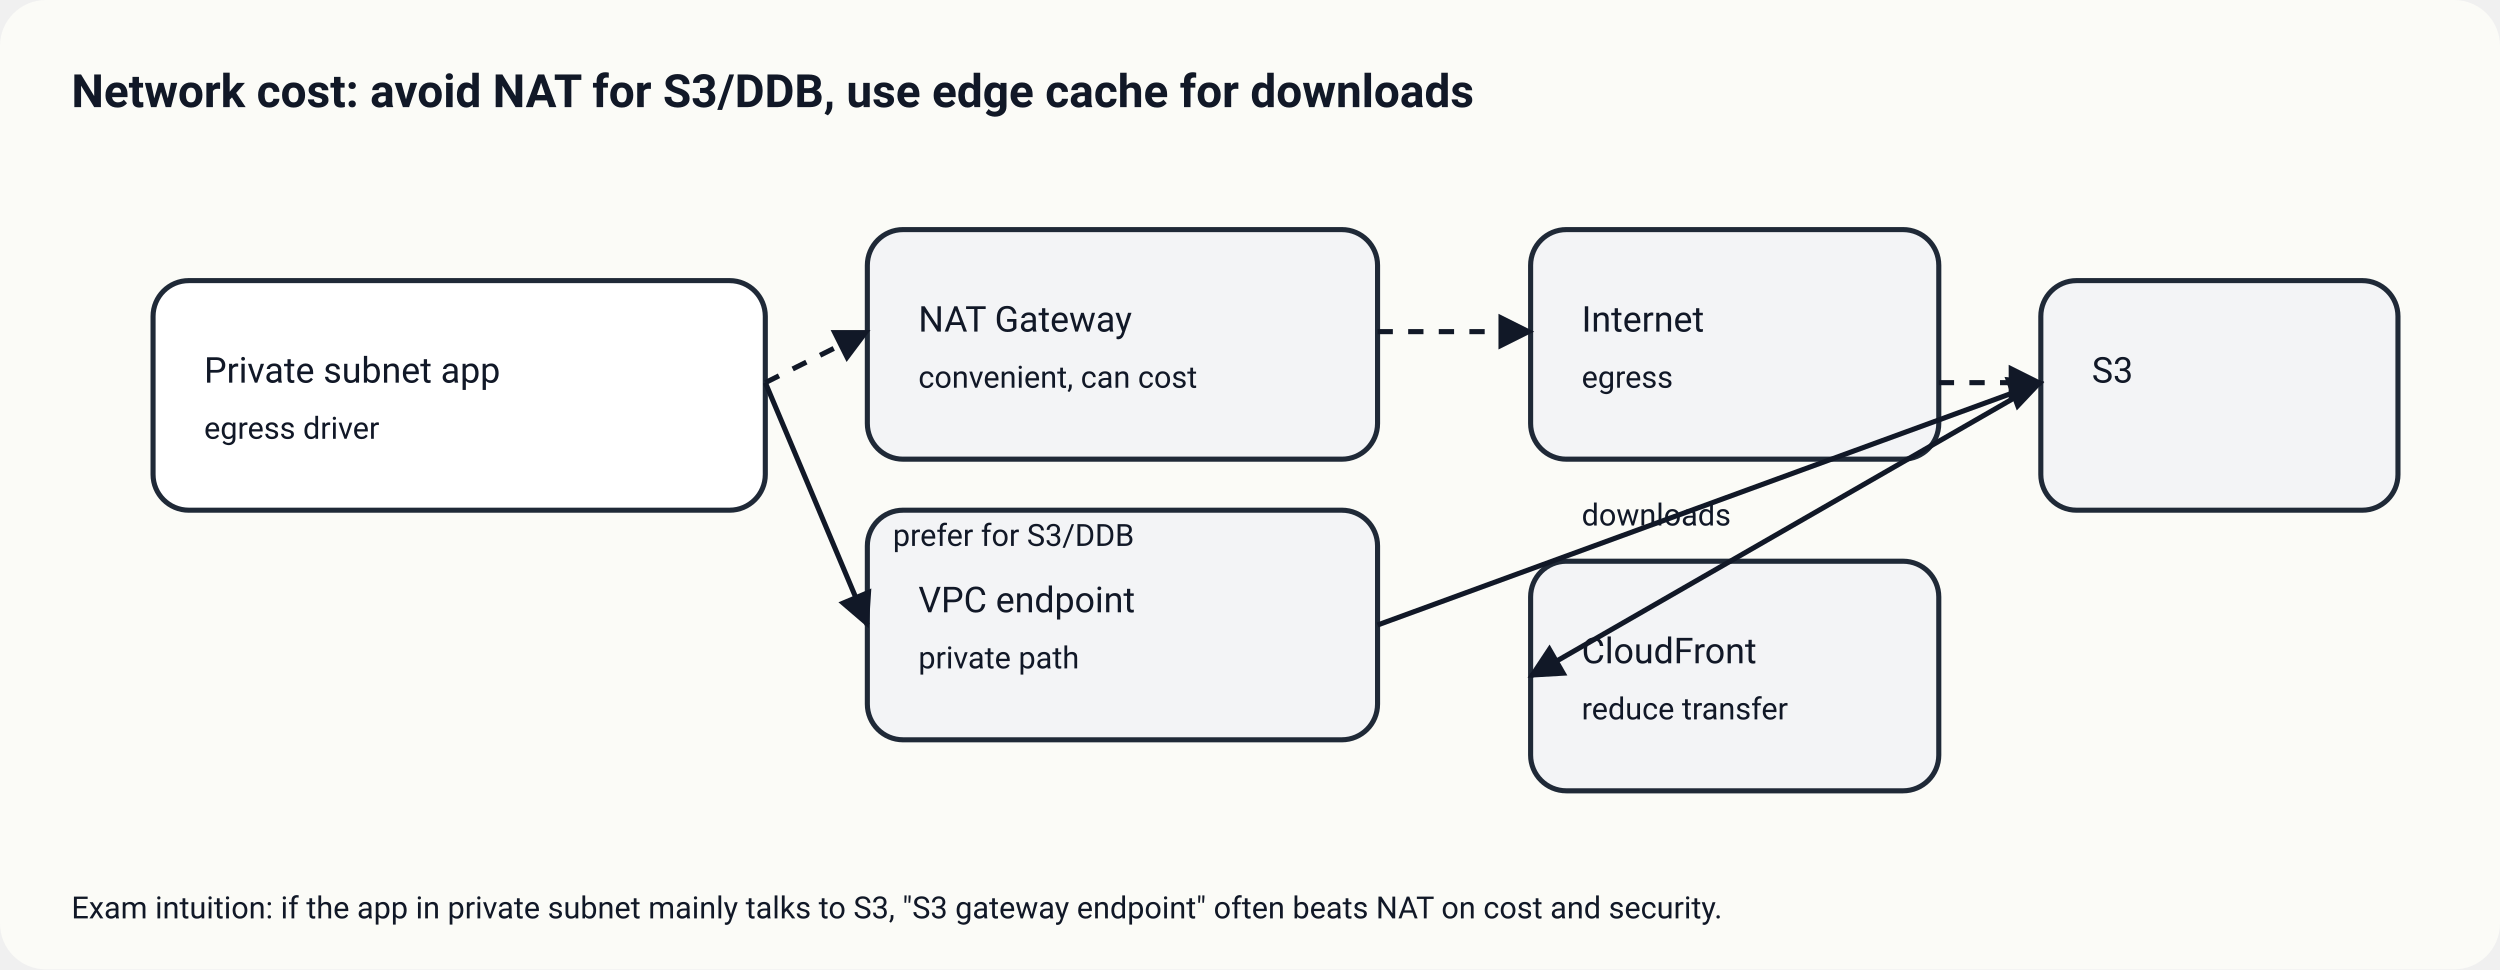
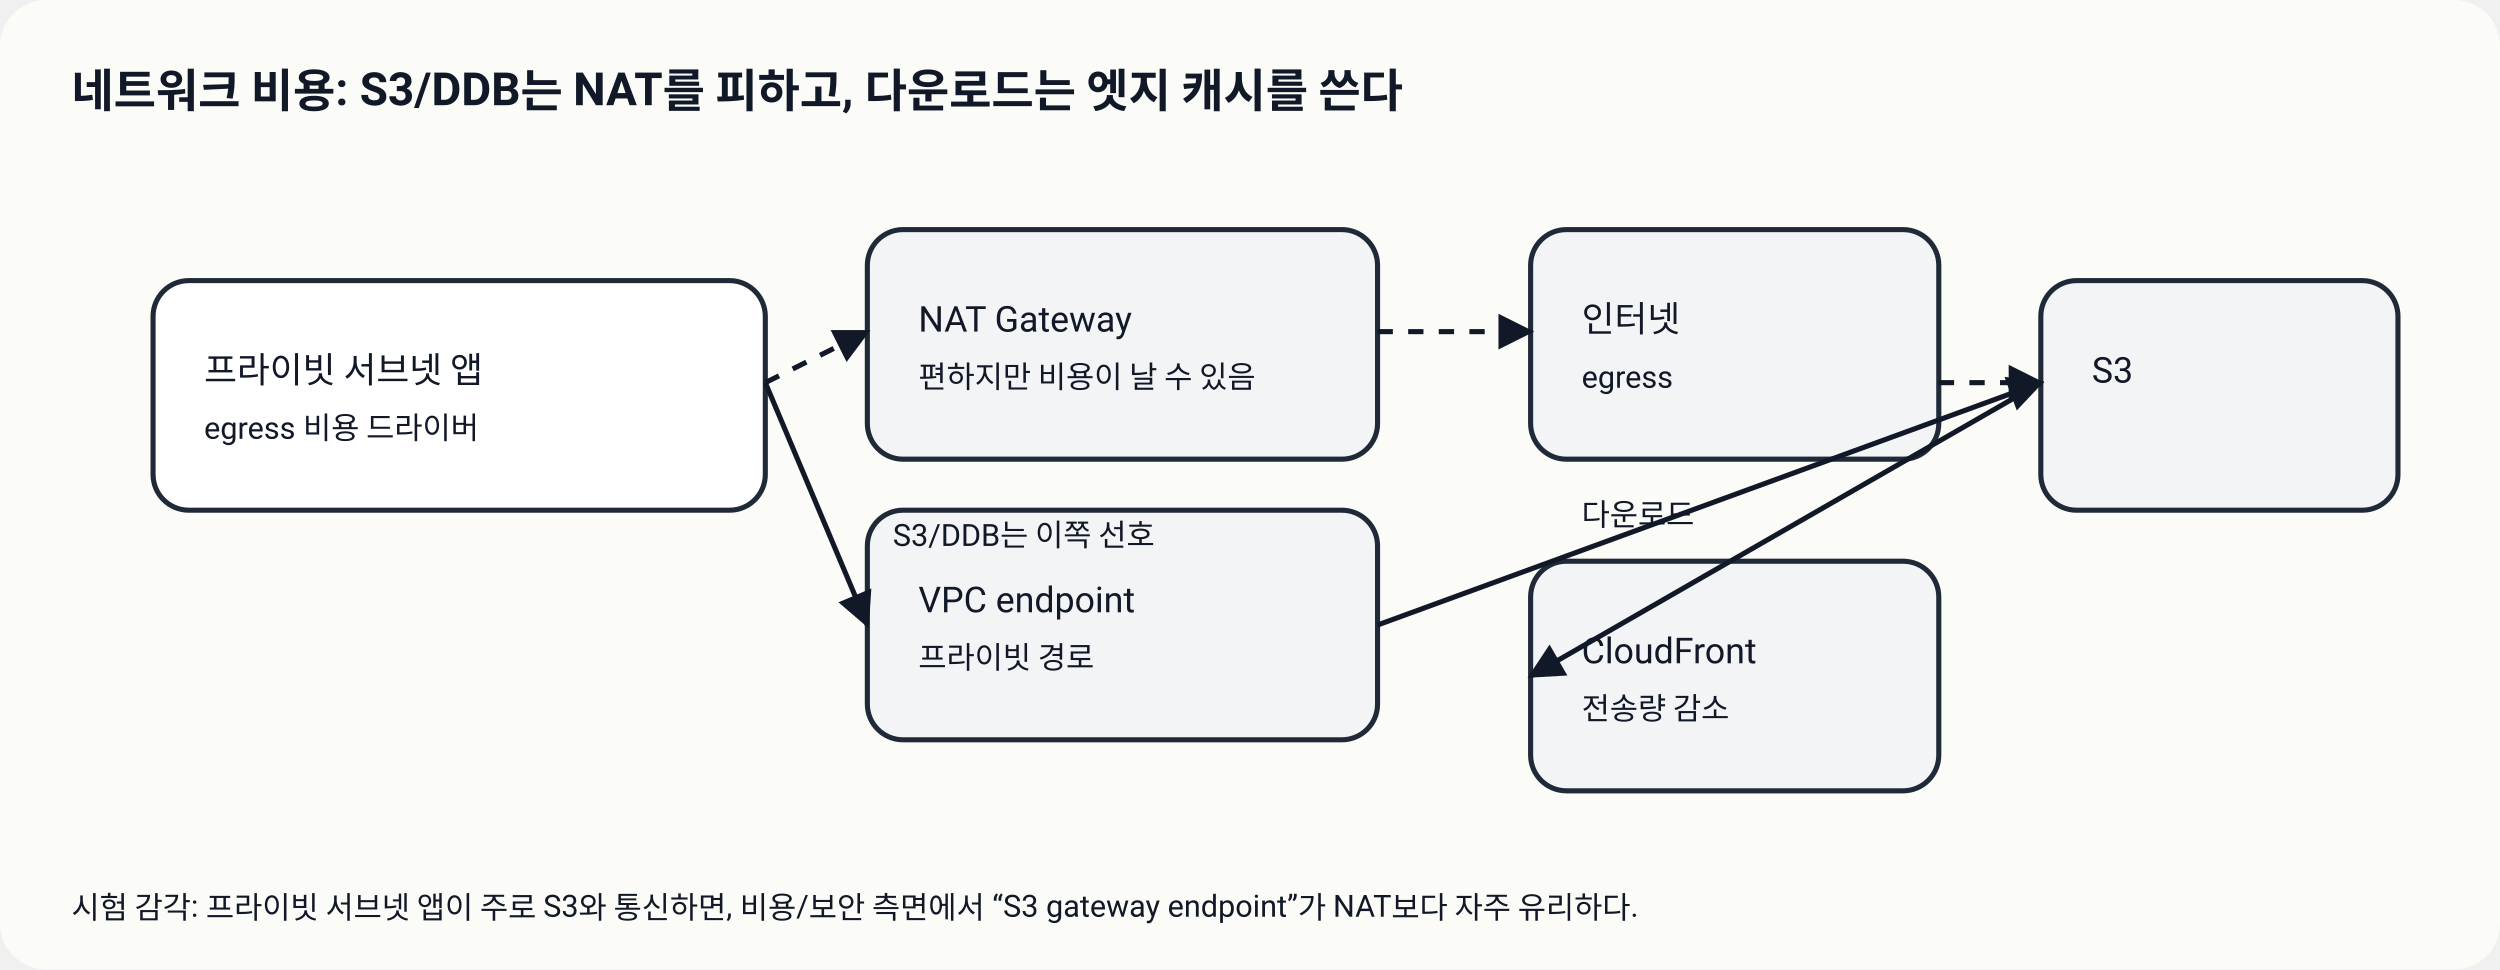
- <svg xmlns="http://www.w3.org/2000/svg" width="980" height="380" viewBox="0 0 980 380" role="img" aria-label="Network cost levers: NAT vs VPC endpoint vs CloudFront">
+ <svg xmlns="http://www.w3.org/2000/svg" width="980" height="380" viewBox="0 0 980 380" role="img" aria-label="네트워크 비용 레버: NAT vs VPC 엔드포인트 vs CloudFront">
  <defs>
    <style>
      .bg { fill: #fbfbf7; }
      .box { fill: #ffffff; stroke: #1f2937; stroke-width: 2; }
      .muted { fill: #f3f4f6; stroke: #1f2937; stroke-width: 2; }
      .title { font: 700 18px ui-sans-serif, system-ui, -apple-system, Segoe UI, Roboto, Arial; fill: #111827; }
      .text { font: 14px ui-sans-serif, system-ui, -apple-system, Segoe UI, Roboto, Arial; fill: #111827; }
      .small { font: 12px ui-sans-serif, system-ui, -apple-system, Segoe UI, Roboto, Arial; fill: #111827; }
      .arrow { stroke: #111827; stroke-width: 2; fill: none; marker-end: url(#m); }
      .dash { stroke-dasharray: 6 6; }
    </style>
    <marker id="m" viewBox="0 0 10 10" refX="9" refY="5" markerWidth="7" markerHeight="7" orient="auto-start-reverse">
      <path d="M 0 0 L 10 5 L 0 10 z" fill="#111827" />
    </marker>
  </defs>
  <rect class="bg" x="0" y="0" width="980" height="380" rx="18" />
-   <text class="title" x="28" y="42">Network cost: avoid NAT for S3/DDB, use edge cache for downloads</text>
+   <text class="title" x="28" y="42">네트워크 비용: S3/DDB는 NAT를 피하고, 다운로드는 엣지 캐시를 쓴다</text>
  <rect class="box" x="60" y="110" width="240" height="90" rx="14" />
-   <text class="text" x="80" y="150">Private subnet app</text>
-   <text class="small" x="80" y="172">egress driver</text>
+   <text class="text" x="80" y="150">프라이빗 서브넷 앱</text>
+   <text class="small" x="80" y="172">egress 비용 드라이버</text>
  <rect class="muted" x="340" y="90" width="200" height="90" rx="14" />
  <text class="text" x="360" y="130">NAT Gateway</text>
-   <text class="small" x="360" y="152">convenient, can cost</text>
+   <text class="small" x="360" y="152">편하지만 비용이 날 수 있음</text>
  <rect class="muted" x="340" y="200" width="200" height="90" rx="14" />
  <text class="text" x="360" y="240">VPC endpoint</text>
-   <text class="small" x="360" y="262">private path</text>
+   <text class="small" x="360" y="262">프라이빗 경로</text>
  <rect class="muted" x="600" y="90" width="160" height="90" rx="14" />
-   <text class="text" x="620" y="130">Internet</text>
+   <text class="text" x="620" y="130">인터넷</text>
  <text class="small" x="620" y="152">egress</text>
  <rect class="muted" x="800" y="110" width="140" height="90" rx="14" />
  <text class="text" x="820" y="150">S3</text>
  <rect class="muted" x="600" y="220" width="160" height="90" rx="14" />
  <text class="text" x="620" y="260">CloudFront</text>
-   <text class="small" x="620" y="282">reduce transfer</text>
+   <text class="small" x="620" y="282">전송량 감소</text>
  <path class="arrow dash" d="M 300 150 L 340 130" />
  <path class="arrow dash" d="M 540 130 L 600 130" />
  <path class="arrow dash" d="M 760 150 L 800 150" />
  <path class="arrow" d="M 300 150 L 340 245" />
  <path class="arrow" d="M 540 245 L 800 150" />
-   <text class="small" x="350" y="214">prefer for S3/DDB</text>
+   <text class="small" x="350" y="214">S3/DDB는 이쪽 선호</text>
  <path class="arrow" d="M 800 150 L 600 265" />
-   <text class="small" x="620" y="206">downloads</text>
-   <text class="small" x="28" y="360">Exam intuition: if the app in private subnet mainly talks to S3, "S3 gateway endpoint" often beats NAT on cost and security.</text>
+   <text class="small" x="620" y="206">다운로드</text>
+   <text class="small" x="28" y="360">시험 감각: 프라이빗 서브넷 앱이 주로 S3와 통신하면, 비용/보안 측면에서 “S3 gateway endpoint”가 NAT보다 자주 유리하다.</text>
</svg>
